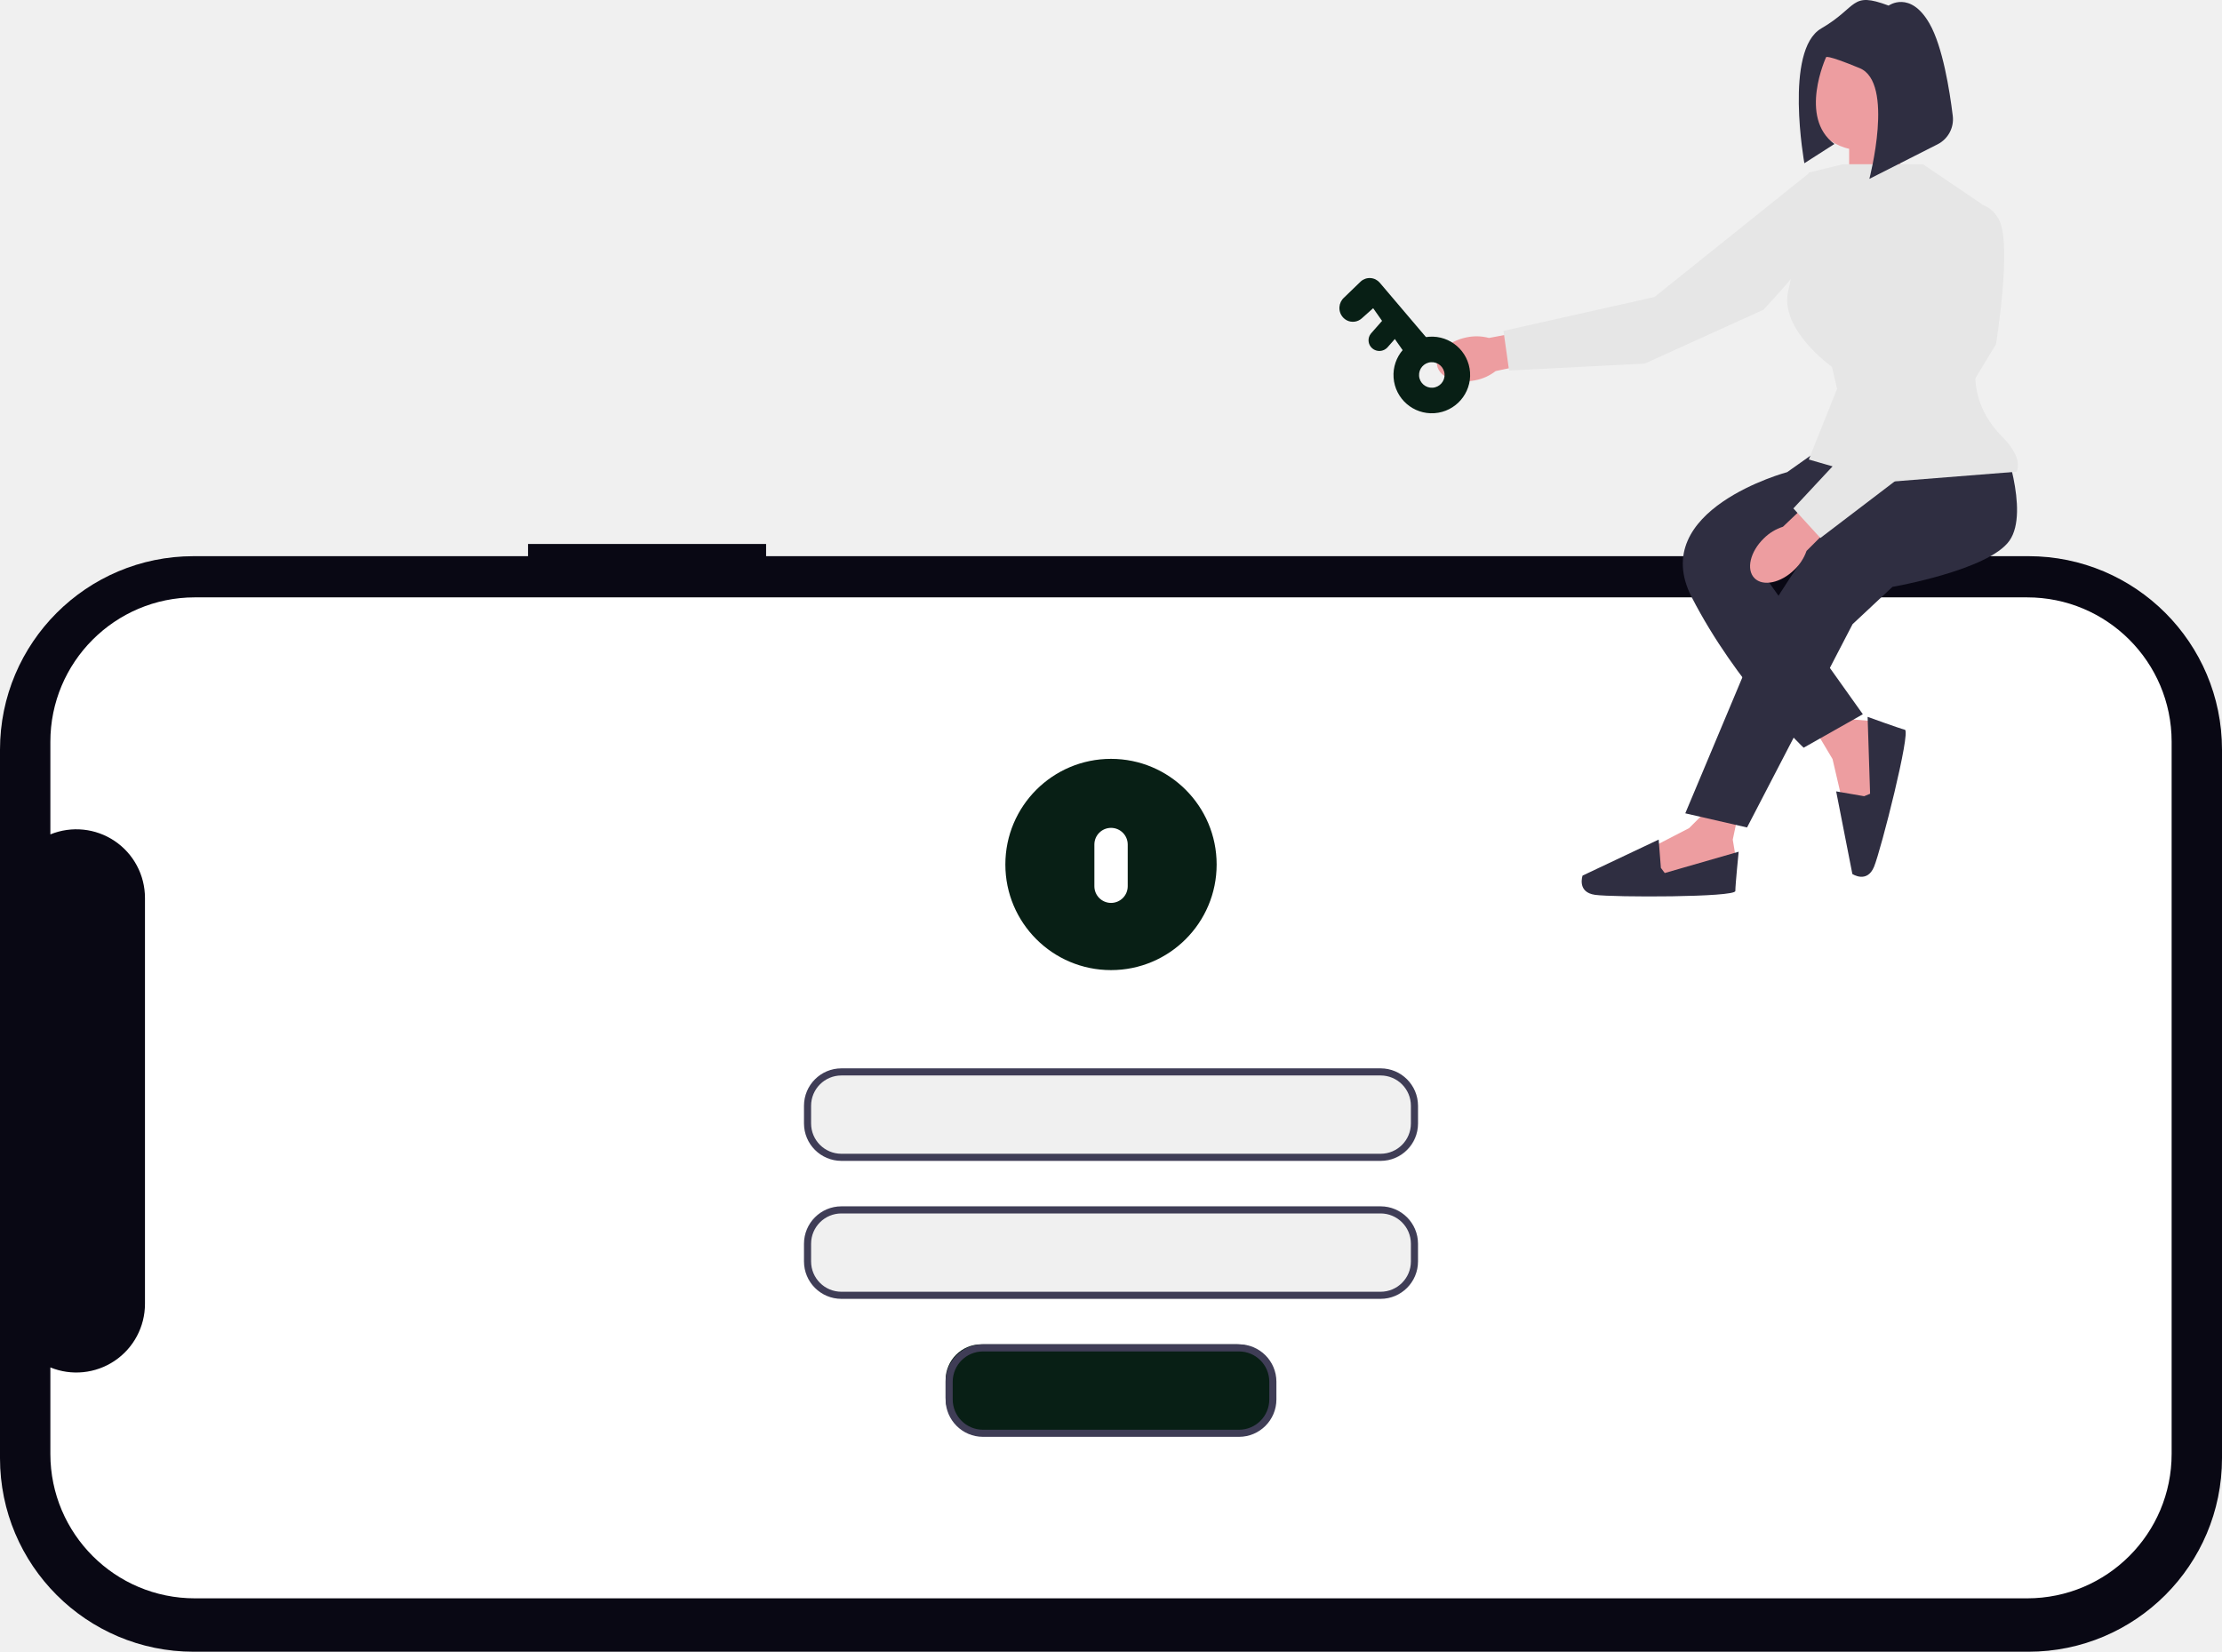
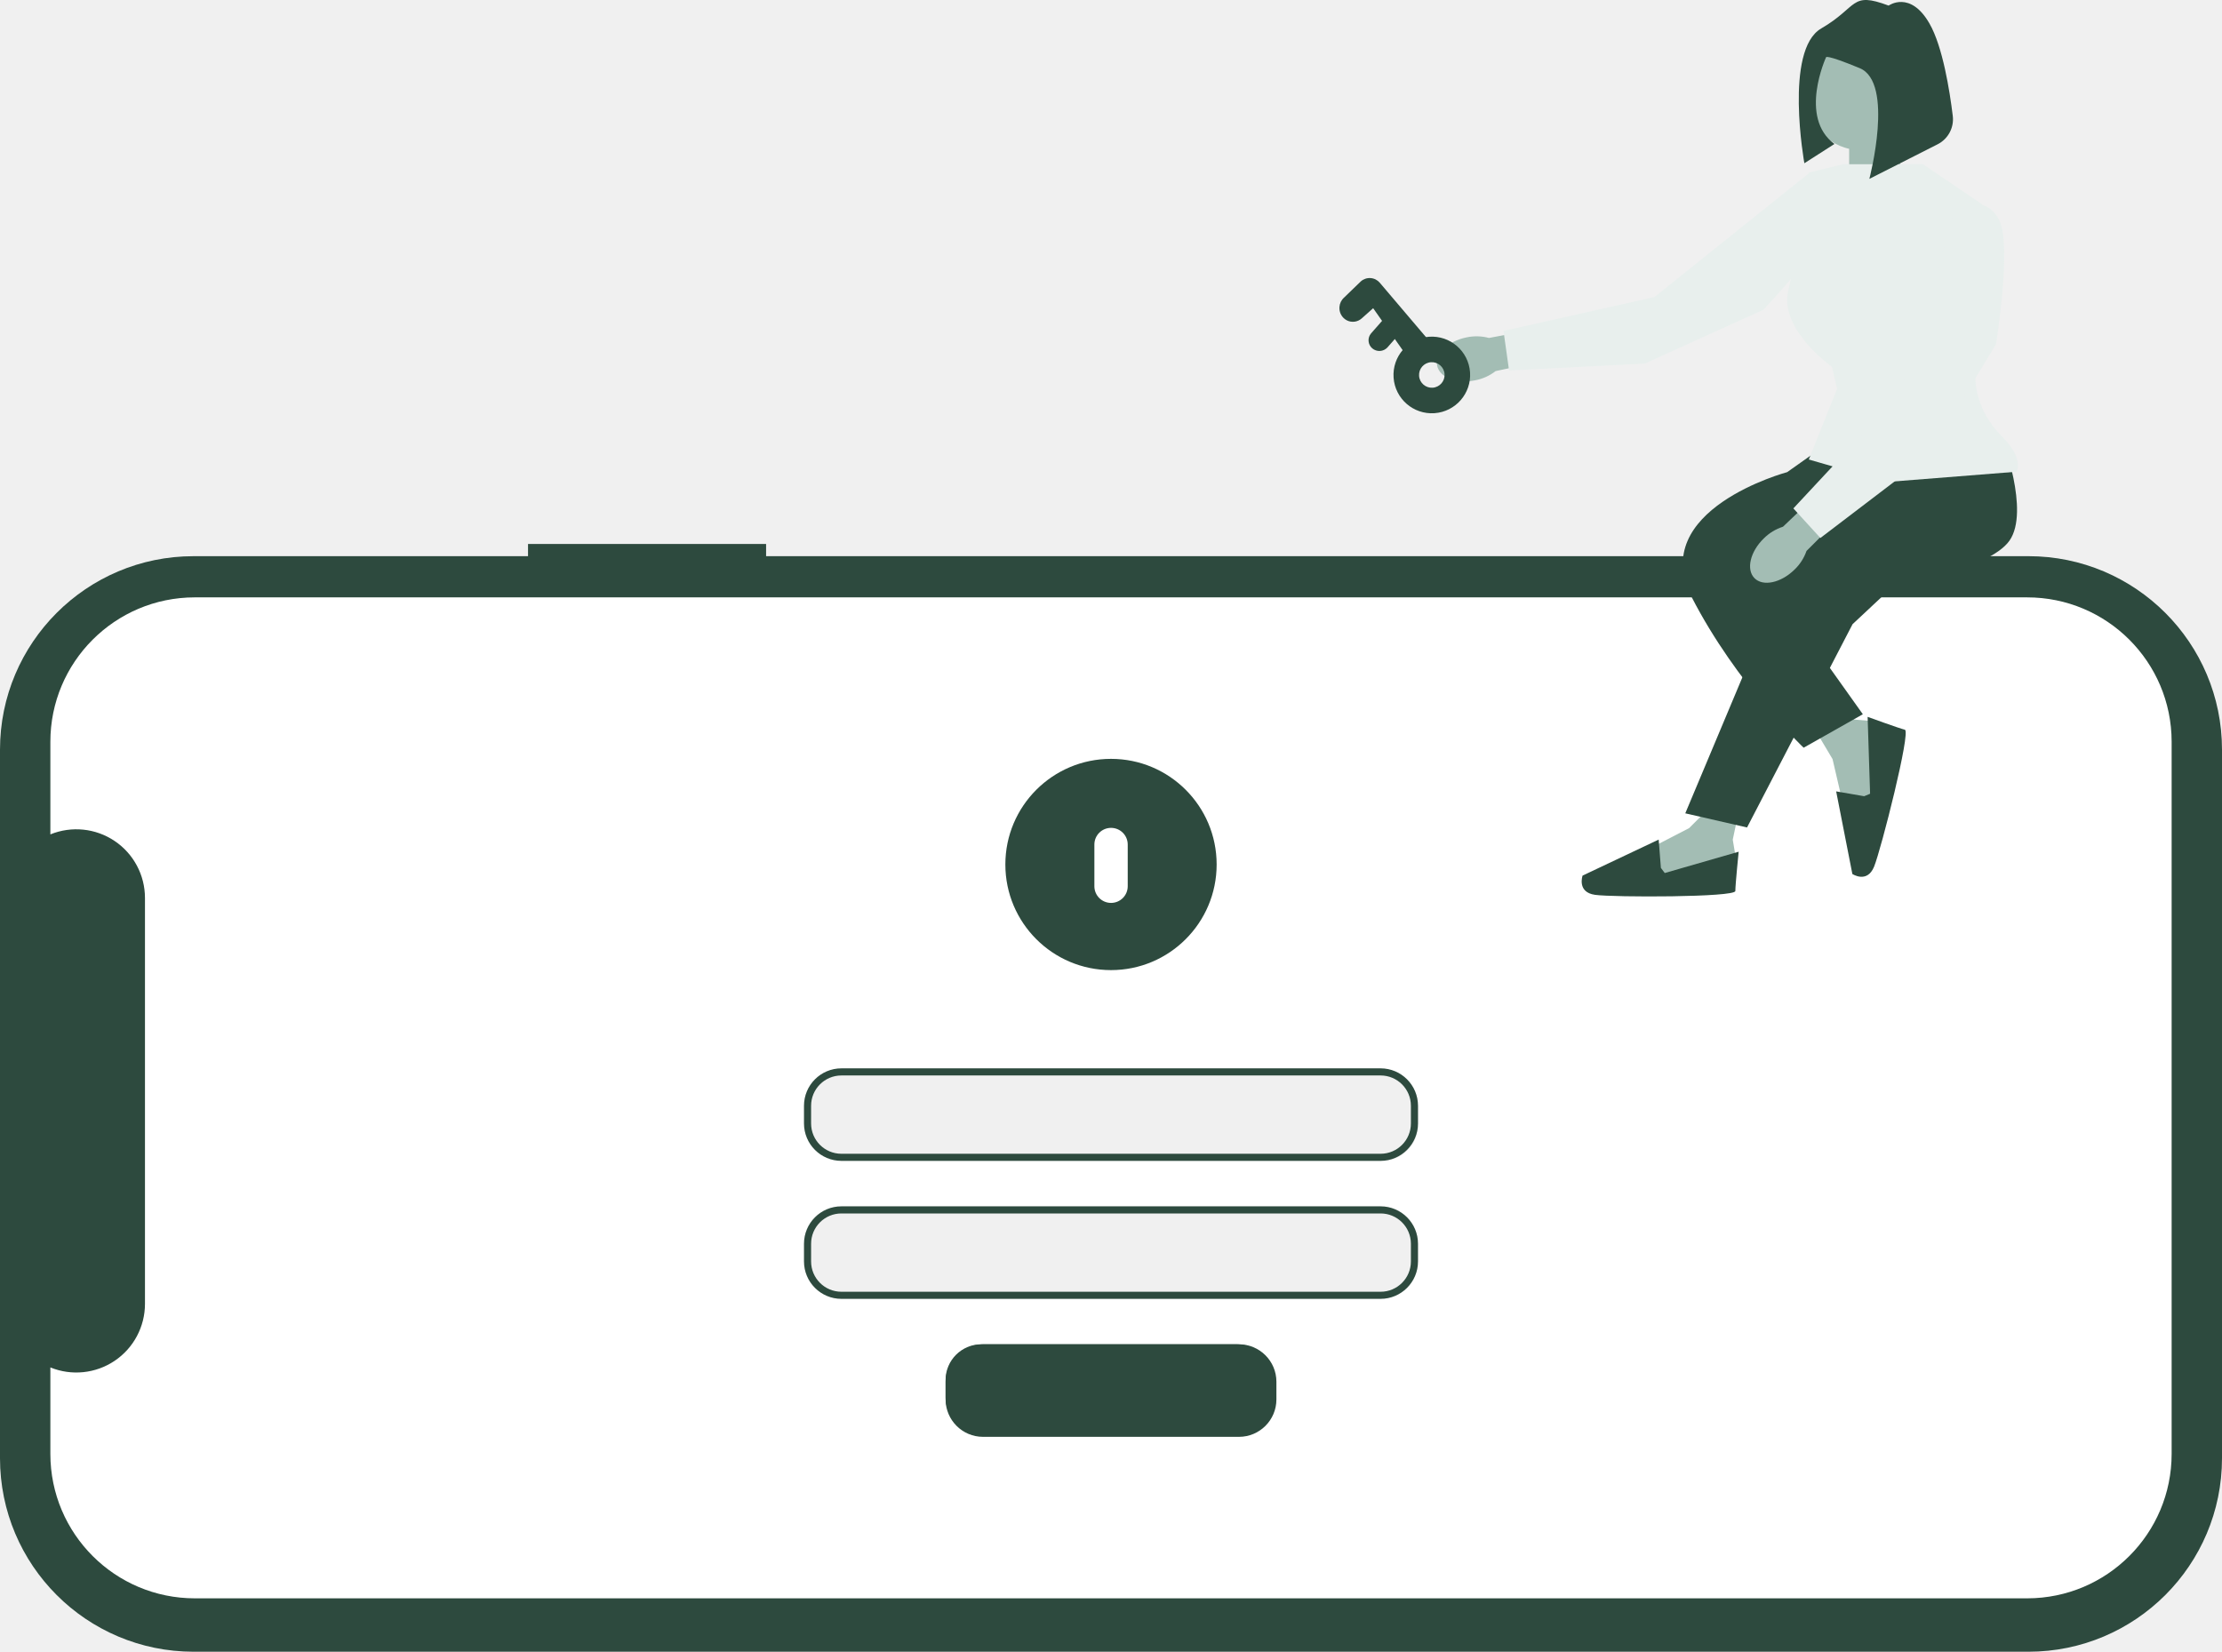
<svg xmlns="http://www.w3.org/2000/svg" width="799.546" height="594.444" viewBox="0 0 799.546 594.444" role="img" artist="Katerina Limpitsouni" source="https://undraw.co/">
  <g transform="translate(-493.351 -317.665)">
    <g transform="translate(493.351 912.109) rotate(-90)">
-       <path d="M398.672,190h-4.394V69.654A69.653,69.653,0,0,0,324.626,0H69.653A69.654,69.654,0,0,0,0,69.652v660.24a69.654,69.654,0,0,0,69.653,69.654H324.627a69.654,69.654,0,0,0,69.654-69.654h0V275.666h4.394Z" fill="#090814" />
+       <path d="M398.672,190h-4.394V69.654A69.653,69.653,0,0,0,324.626,0H69.653A69.654,69.654,0,0,0,0,69.652v660.24a69.654,69.654,0,0,0,69.653,69.654H324.627a69.654,69.654,0,0,0,69.654-69.654h0V275.666h4.394Z" fill="#2d4a3e" />
      <path d="M360.237,52.019V711.283A51.972,51.972,0,0,1,308.312,763.3H52.019A51.982,51.982,0,0,1,0,711.357V52.019A51.982,51.982,0,0,1,51.945,0H83.1a24.709,24.709,0,0,0,22.882,34.042H252.057A24.709,24.709,0,0,0,274.94,0h33.279a51.972,51.972,0,0,1,52.019,51.925v.093Z" transform="translate(19.217 18.124)" fill="#fff" />
    </g>
    <g transform="translate(782.651 702.154)">
      <path d="M869.073,474.395H675.046a12.833,12.833,0,0,1-12.818-12.818V455.2a12.833,12.833,0,0,1,12.818-12.818H869.073A12.833,12.833,0,0,1,881.891,455.2v6.38a12.833,12.833,0,0,1-12.818,12.818Z" transform="translate(-660.946 -441.096)" fill="#f0f0f0" />
-       <path d="M876.786,465.08H682.759A13.474,13.474,0,0,1,669.3,451.621v-6.38a13.475,13.475,0,0,1,13.459-13.459H876.786a13.475,13.475,0,0,1,13.459,13.459v6.38a13.475,13.475,0,0,1-13.459,13.459ZM682.759,434.345a10.908,10.908,0,0,0-10.9,10.9v6.38a10.908,10.908,0,0,0,10.9,10.9H876.786a10.908,10.908,0,0,0,10.9-10.9v-6.38a10.908,10.908,0,0,0-10.9-10.9Z" transform="translate(-669.3 -431.781)" fill="#3f3d56" />
+       <path d="M876.786,465.08H682.759A13.474,13.474,0,0,1,669.3,451.621v-6.38a13.475,13.475,0,0,1,13.459-13.459H876.786a13.475,13.475,0,0,1,13.459,13.459v6.38a13.475,13.475,0,0,1-13.459,13.459ZM682.759,434.345a10.908,10.908,0,0,0-10.9,10.9v6.38a10.908,10.908,0,0,0,10.9,10.9H876.786a10.908,10.908,0,0,0,10.9-10.9v-6.38a10.908,10.908,0,0,0-10.9-10.9Z" transform="translate(-669.3 -431.781)" fill="#2d4a3e" />
    </g>
    <g transform="translate(782.651 751.814)">
      <path d="M869.073,517.3H675.046a12.833,12.833,0,0,1-12.818-12.818V498.1a12.833,12.833,0,0,1,12.818-12.818H869.073A12.833,12.833,0,0,1,881.891,498.1v6.38A12.833,12.833,0,0,1,869.073,517.3Z" transform="translate(-661.587 -484.644)" fill="#f0f0f0" />
-       <path d="M876.786,507.987H682.759A13.474,13.474,0,0,1,669.3,494.528v-6.38a13.475,13.475,0,0,1,13.459-13.459H876.786a13.475,13.475,0,0,1,13.459,13.459v6.38a13.475,13.475,0,0,1-13.459,13.459ZM682.759,477.252a10.908,10.908,0,0,0-10.9,10.9v6.38a10.908,10.908,0,0,0,10.9,10.9H876.786a10.908,10.908,0,0,0,10.9-10.9v-6.38a10.908,10.908,0,0,0-10.9-10.9Z" transform="translate(-669.3 -474.689)" fill="#3f3d56" />
+       <path d="M876.786,507.987H682.759A13.474,13.474,0,0,1,669.3,494.528v-6.38a13.475,13.475,0,0,1,13.459-13.459H876.786a13.475,13.475,0,0,1,13.459,13.459v6.38a13.475,13.475,0,0,1-13.459,13.459ZM682.759,477.252a10.908,10.908,0,0,0-10.9,10.9v6.38a10.908,10.908,0,0,0,10.9,10.9H876.786a10.908,10.908,0,0,0,10.9-10.9v-6.38a10.908,10.908,0,0,0-10.9-10.9Z" transform="translate(-669.3 -474.689)" fill="#2d4a3e" />
    </g>
    <g transform="translate(833.607 801.473)">
-       <path d="M803.759,569.043H711.644a12.833,12.833,0,0,1-12.818-12.818v-6.38a12.833,12.833,0,0,1,12.818-12.818h92.115a12.833,12.833,0,0,1,12.818,12.818v6.38a12.833,12.833,0,0,1-12.818,12.818Z" transform="translate(-698.825 -537.026)" fill="#081f15" />
-       <path d="M811.472,559.729H719.356A13.474,13.474,0,0,1,705.9,546.269v-6.38a13.475,13.475,0,0,1,13.459-13.459h92.115a13.474,13.474,0,0,1,13.459,13.459v6.38A13.475,13.475,0,0,1,811.472,559.729Zm-92.115-30.735a10.908,10.908,0,0,0-10.9,10.9v6.38a10.908,10.908,0,0,0,10.9,10.9h92.115a10.908,10.908,0,0,0,10.9-10.9v-6.38a10.908,10.908,0,0,0-10.9-10.9Z" transform="translate(-705.897 -526.43)" fill="#3f3d56" />
+       <path d="M803.759,569.043H711.644a12.833,12.833,0,0,1-12.818-12.818v-6.38a12.833,12.833,0,0,1,12.818-12.818h92.115a12.833,12.833,0,0,1,12.818,12.818v6.38a12.833,12.833,0,0,1-12.818,12.818Z" transform="translate(-698.825 -537.026)" fill="#2d4a3e" />
+       <path d="M811.472,559.729H719.356A13.474,13.474,0,0,1,705.9,546.269v-6.38a13.475,13.475,0,0,1,13.459-13.459h92.115a13.474,13.474,0,0,1,13.459,13.459v6.38A13.475,13.475,0,0,1,811.472,559.729Zm-92.115-30.735a10.908,10.908,0,0,0-10.9,10.9v6.38a10.908,10.908,0,0,0,10.9,10.9h92.115a10.908,10.908,0,0,0,10.9-10.9v-6.38a10.908,10.908,0,0,0-10.9-10.9Z" transform="translate(-705.897 -526.43)" fill="#2d4a3e" />
    </g>
    <g transform="translate(971.963 317.665)">
      <g transform="translate(38.41 0)">
-         <path d="M263.48,343.56l-9.7,9.7-13.395,6.928,1.386,12.009,25.4-2.771,3.233-6.466-.924-5.543,1.848-8.776Z" transform="translate(-163.001 -55.231)" fill="#ed9da0" />
-         <path d="M268.569,369.529l-.793-10.19L240.394,372.3s-2.12,6,4.483,6.928,50.482.924,50.482-1.386,1.2-14.133,1.2-14.133l-26.6,7.667-1.386-1.848Z" transform="translate(-187.952 -57.182)" fill="#2f2e41" />
-         <path d="M179.891,311.92l7.016,11.787,3.421,14.687,11.981,1.611,3.562-25.305-5.473-4.724-5.6-.468-8.052-3.949Z" transform="translate(-44.526 -50.533)" fill="#ed9da0" />
-         <path d="M181.557,337.5l-10.072-1.738,5.828,29.729s5.3,3.532,7.818-2.641,13.313-48.7,11.074-49.272-13.4-4.64-13.4-4.64l.887,27.673Z" transform="translate(-27.797 -50.95)" fill="#2f2e41" />
-         <path d="M190.881,61.132l1.177,28.245-18.825.463v-24.3Z" transform="translate(-24.878 -20.311)" fill="#ed9da0" />
-         <path d="M239.675,194.277s10.187,26.393,2.778,37.042-42.135,16.669-42.135,16.669l-14.354,13.428L148,334.574l-22.225-5.093,31.486-75.01s18.521-30.1,25.466-34.264S202.6,200.393,202.6,200.393l37.074-6.116Z" transform="translate(-36.379 -36.774)" fill="#2f2e41" />
-         <path d="M211.317,196.919l-14.263,10.1s-50.561,13.513-34.355,45,40.283,54.174,40.283,54.174l21.3-12.039L190.018,246l60.193-36.579-38.894-12.5Z" transform="translate(-70.993 -37.1)" fill="#2f2e41" />
-         <path d="M318.212,152.381c-6.7,1.349-11.44,5.9-10.581,10.165s6.988,6.629,13.693,5.279a17.11,17.11,0,0,0,7.367-3.32l28.327-6.073-2.43-11.2-28.3,5.355A17.111,17.111,0,0,0,318.212,152.381Z" transform="translate(-307.531 -30.957)" fill="#ed9da0" />
-         <path d="M193.751,232.267c-4.9,4.769-6.409,11.162-3.373,14.28s9.466,1.777,14.366-2.994a17.11,17.11,0,0,0,4.388-6.786l20.5-20.469-8.115-8.087L200.654,228.06a17.111,17.111,0,0,0-6.9,4.207Z" transform="translate(-76.106 -38.496)" fill="#ed9da0" />
-         <path d="M145.454,82h28.813l21.193,14.354-1.852,56.489s-3.873,14.185,9.261,27.319c7.871,7.871,5.093,12.5,5.093,12.5l-46.766,3.7-28.013-8.1L143.37,162.8l-1.852-7.871S122.534,141.5,125.775,127.61s7.408-42.6,7.408-42.6L145.454,82Z" transform="translate(0.658 -22.892)" fill="#e6e6e6" />
-         <path d="M169.006,167.07l20.836-68.528s10.65-3.7,15.28,5.556-1.194,44.682-1.194,44.682l-24.272,40.052-38.894,29.634-9.724-10.65Z" transform="translate(-2.752 -24.846)" fill="#e6e6e6" />
-         <path d="M254.24,130.192,310.132,85.4s10.881,2.956,9.473,13.214-26.216,36.2-26.216,36.2l-42.648,19.35-48.833,2.5-2.012-14.28,54.344-12.189Z" transform="translate(-175.917 -23.312)" fill="#e6e6e6" />
-         <ellipse cx="19.447" cy="19.447" rx="19.447" ry="19.447" transform="translate(133.147 15.123)" fill="#ed9da0" />
-         <path d="M184.406,16.564s7.8-5.63,14.725,6.5c4.733,8.283,7.244,24.044,8.36,33.2a10.089,10.089,0,0,1-5.458,10.217L177.476,78.929s9.095-34.647-3.465-39.844-12.127-3.9-12.127-3.9-9.961,21.655,3.032,31.182L154.09,73.3s-7.363-40.71,6.063-48.506,10.394-13.426,24.253-8.229Z" transform="translate(-21.843 -14.552)" fill="#2f2e41" />
+         <path d="M263.48,343.56l-9.7,9.7-13.395,6.928,1.386,12.009,25.4-2.771,3.233-6.466-.924-5.543,1.848-8.776Z" transform="translate(-163.001 -55.231)" fill="#a3bdb4" />
+         <path d="M268.569,369.529l-.793-10.19L240.394,372.3s-2.12,6,4.483,6.928,50.482.924,50.482-1.386,1.2-14.133,1.2-14.133l-26.6,7.667-1.386-1.848Z" transform="translate(-187.952 -57.182)" fill="#2d4a3e" />
+         <path d="M179.891,311.92l7.016,11.787,3.421,14.687,11.981,1.611,3.562-25.305-5.473-4.724-5.6-.468-8.052-3.949Z" transform="translate(-44.526 -50.533)" fill="#a3bdb4" />
+         <path d="M181.557,337.5l-10.072-1.738,5.828,29.729s5.3,3.532,7.818-2.641,13.313-48.7,11.074-49.272-13.4-4.64-13.4-4.64l.887,27.673Z" transform="translate(-27.797 -50.95)" fill="#2d4a3e" />
+         <path d="M190.881,61.132l1.177,28.245-18.825.463v-24.3Z" transform="translate(-24.878 -20.311)" fill="#a3bdb4" />
+         <path d="M239.675,194.277s10.187,26.393,2.778,37.042-42.135,16.669-42.135,16.669l-14.354,13.428L148,334.574l-22.225-5.093,31.486-75.01s18.521-30.1,25.466-34.264S202.6,200.393,202.6,200.393l37.074-6.116Z" transform="translate(-36.379 -36.774)" fill="#2d4a3e" />
+         <path d="M211.317,196.919l-14.263,10.1s-50.561,13.513-34.355,45,40.283,54.174,40.283,54.174l21.3-12.039L190.018,246l60.193-36.579-38.894-12.5Z" transform="translate(-70.993 -37.1)" fill="#2d4a3e" />
+         <path d="M318.212,152.381c-6.7,1.349-11.44,5.9-10.581,10.165s6.988,6.629,13.693,5.279a17.11,17.11,0,0,0,7.367-3.32l28.327-6.073-2.43-11.2-28.3,5.355A17.111,17.111,0,0,0,318.212,152.381Z" transform="translate(-307.531 -30.957)" fill="#a3bdb4" />
+         <path d="M193.751,232.267c-4.9,4.769-6.409,11.162-3.373,14.28s9.466,1.777,14.366-2.994a17.11,17.11,0,0,0,4.388-6.786l20.5-20.469-8.115-8.087L200.654,228.06a17.111,17.111,0,0,0-6.9,4.207Z" transform="translate(-76.106 -38.496)" fill="#a3bdb4" />
+         <path d="M145.454,82h28.813l21.193,14.354-1.852,56.489s-3.873,14.185,9.261,27.319c7.871,7.871,5.093,12.5,5.093,12.5l-46.766,3.7-28.013-8.1L143.37,162.8l-1.852-7.871S122.534,141.5,125.775,127.61s7.408-42.6,7.408-42.6L145.454,82Z" transform="translate(0.658 -22.892)" fill="#e8efed" />
+         <path d="M169.006,167.07l20.836-68.528s10.65-3.7,15.28,5.556-1.194,44.682-1.194,44.682l-24.272,40.052-38.894,29.634-9.724-10.65Z" transform="translate(-2.752 -24.846)" fill="#e8efed" />
+         <path d="M254.24,130.192,310.132,85.4s10.881,2.956,9.473,13.214-26.216,36.2-26.216,36.2l-42.648,19.35-48.833,2.5-2.012-14.28,54.344-12.189Z" transform="translate(-175.917 -23.312)" fill="#e8efed" />
+         <ellipse cx="19.447" cy="19.447" rx="19.447" ry="19.447" transform="translate(133.147 15.123)" fill="#a3bdb4" />
+         <path d="M184.406,16.564s7.8-5.63,14.725,6.5c4.733,8.283,7.244,24.044,8.36,33.2a10.089,10.089,0,0,1-5.458,10.217L177.476,78.929s9.095-34.647-3.465-39.844-12.127-3.9-12.127-3.9-9.961,21.655,3.032,31.182L154.09,73.3s-7.363-40.71,6.063-48.506,10.394-13.426,24.253-8.229Z" transform="translate(-21.843 -14.552)" fill="#2d4a3e" />
      </g>
      <g transform="matrix(0.998, -0.07, 0.07, 0.998, 0, 99.639)">
-         <path d="M13.783,0A13.783,13.783,0,1,0,27.565,13.783,13.783,13.783,0,0,0,13.783,0Zm0,18.377a4.594,4.594,0,1,1,4.594-4.594,4.594,4.594,0,0,1-4.594,4.594Z" transform="translate(20.242 23.982)" fill="#081f15" />
-         <path d="M18.615,0a5.009,5.009,0,0,1,3.506,1.42l6.216,5.594a4.774,4.774,0,0,1,0,6.862L8.476,33.284a5.048,5.048,0,0,1-7.022,0,4.774,4.774,0,0,1,0-6.862L19.04,12.129,15.1,8.282a4.771,4.771,0,0,1-1.076-5.288A4.968,4.968,0,0,1,18.615,0Z" transform="translate(0 29.501) rotate(-82)" fill="#081f15" />
-         <path d="M9.69,0A3.914,3.914,0,0,0,6.935,1.129L1.081,6.915a3.826,3.826,0,0,0,.061,5.391,3.935,3.935,0,0,0,5.454.064L12.45,6.585a3.825,3.825,0,0,0,.846-4.2A3.9,3.9,0,0,0,9.69,0Z" transform="translate(12.183 14.413)" fill="#081f15" />
+         <path d="M13.783,0A13.783,13.783,0,1,0,27.565,13.783,13.783,13.783,0,0,0,13.783,0Zm0,18.377a4.594,4.594,0,1,1,4.594-4.594,4.594,4.594,0,0,1-4.594,4.594Z" transform="translate(20.242 23.982)" fill="#2d4a3e" />
+         <path d="M18.615,0a5.009,5.009,0,0,1,3.506,1.42l6.216,5.594a4.774,4.774,0,0,1,0,6.862L8.476,33.284a5.048,5.048,0,0,1-7.022,0,4.774,4.774,0,0,1,0-6.862L19.04,12.129,15.1,8.282a4.771,4.771,0,0,1-1.076-5.288A4.968,4.968,0,0,1,18.615,0Z" transform="translate(0 29.501) rotate(-82)" fill="#2d4a3e" />
+         <path d="M9.69,0A3.914,3.914,0,0,0,6.935,1.129L1.081,6.915a3.826,3.826,0,0,0,.061,5.391,3.935,3.935,0,0,0,5.454.064L12.45,6.585a3.825,3.825,0,0,0,.846-4.2A3.9,3.9,0,0,0,9.69,0Z" transform="translate(12.183 14.413)" fill="#2d4a3e" />
      </g>
    </g>
    <g transform="translate(855.11 590.771)">
-       <circle cx="38.014" cy="38.014" r="38.014" fill="#081f15" />
+       <circle cx="38.014" cy="38.014" r="38.014" fill="#2d4a3e" />
      <path d="M6,0a6,6,0,0,1,6,6V21.008a6,6,0,1,1-12,0V6A6,6,0,0,1,6,0Z" transform="translate(32.032 24.837)" fill="#fff" />
    </g>
  </g>
</svg>
